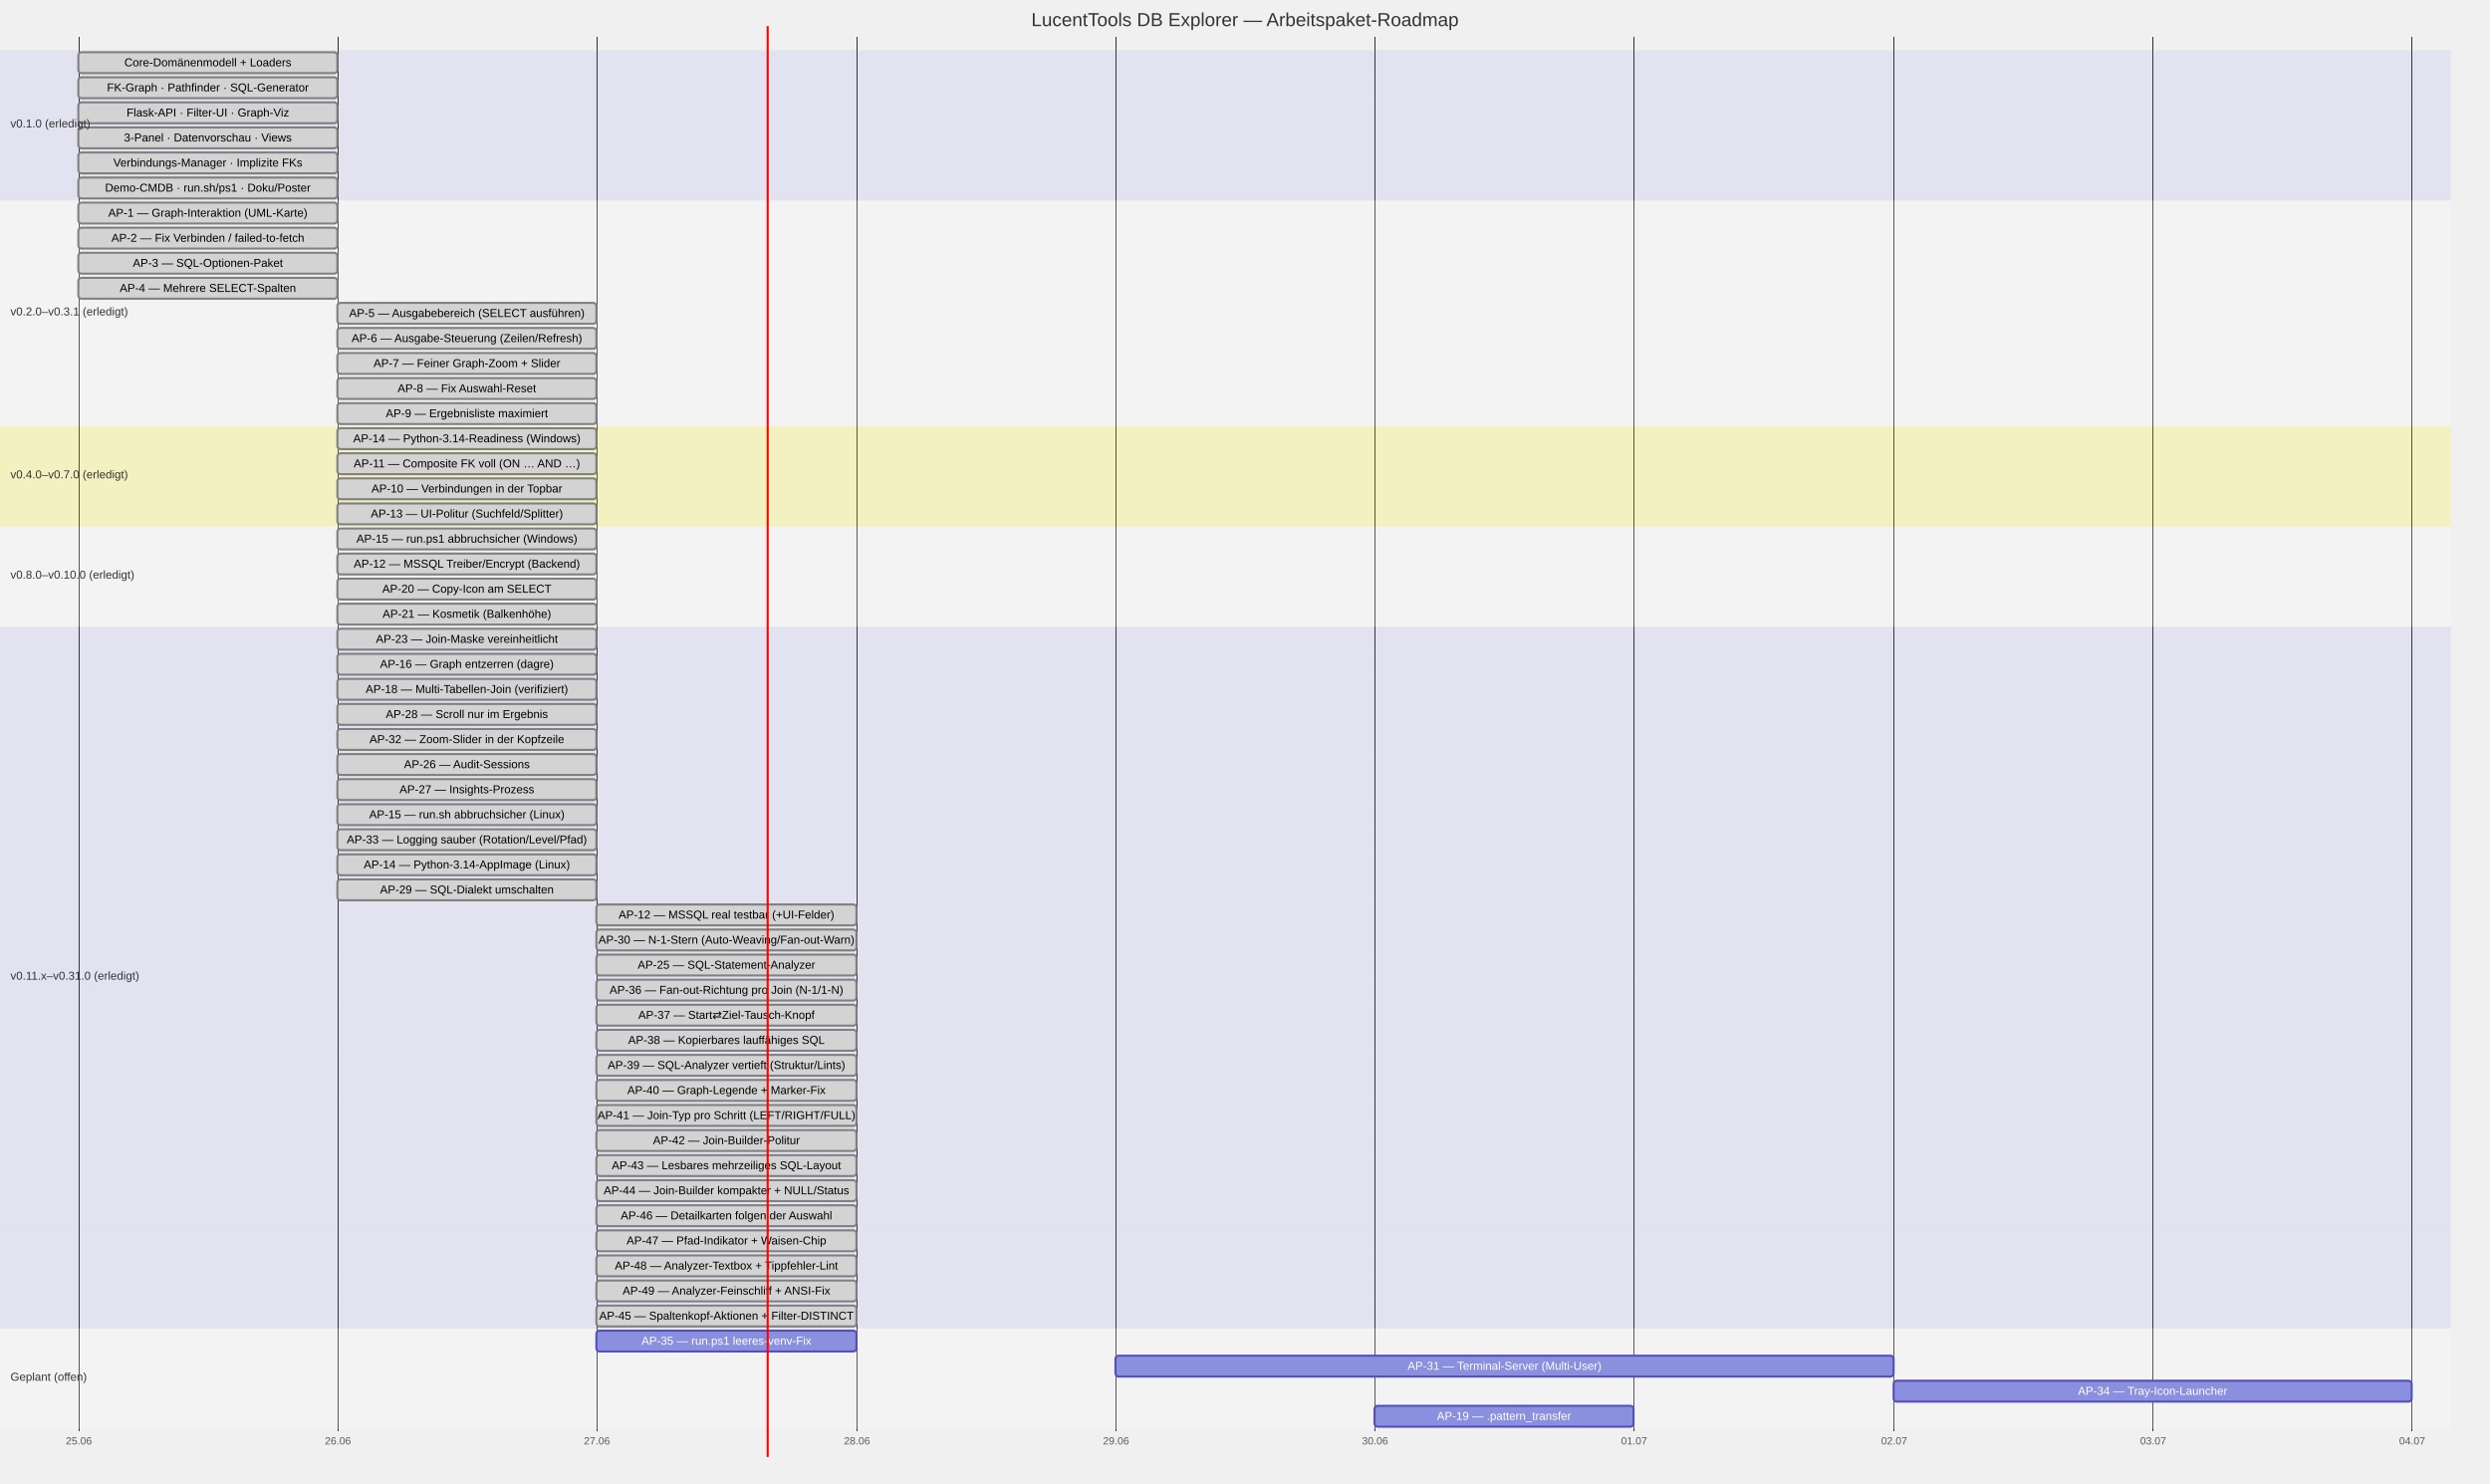
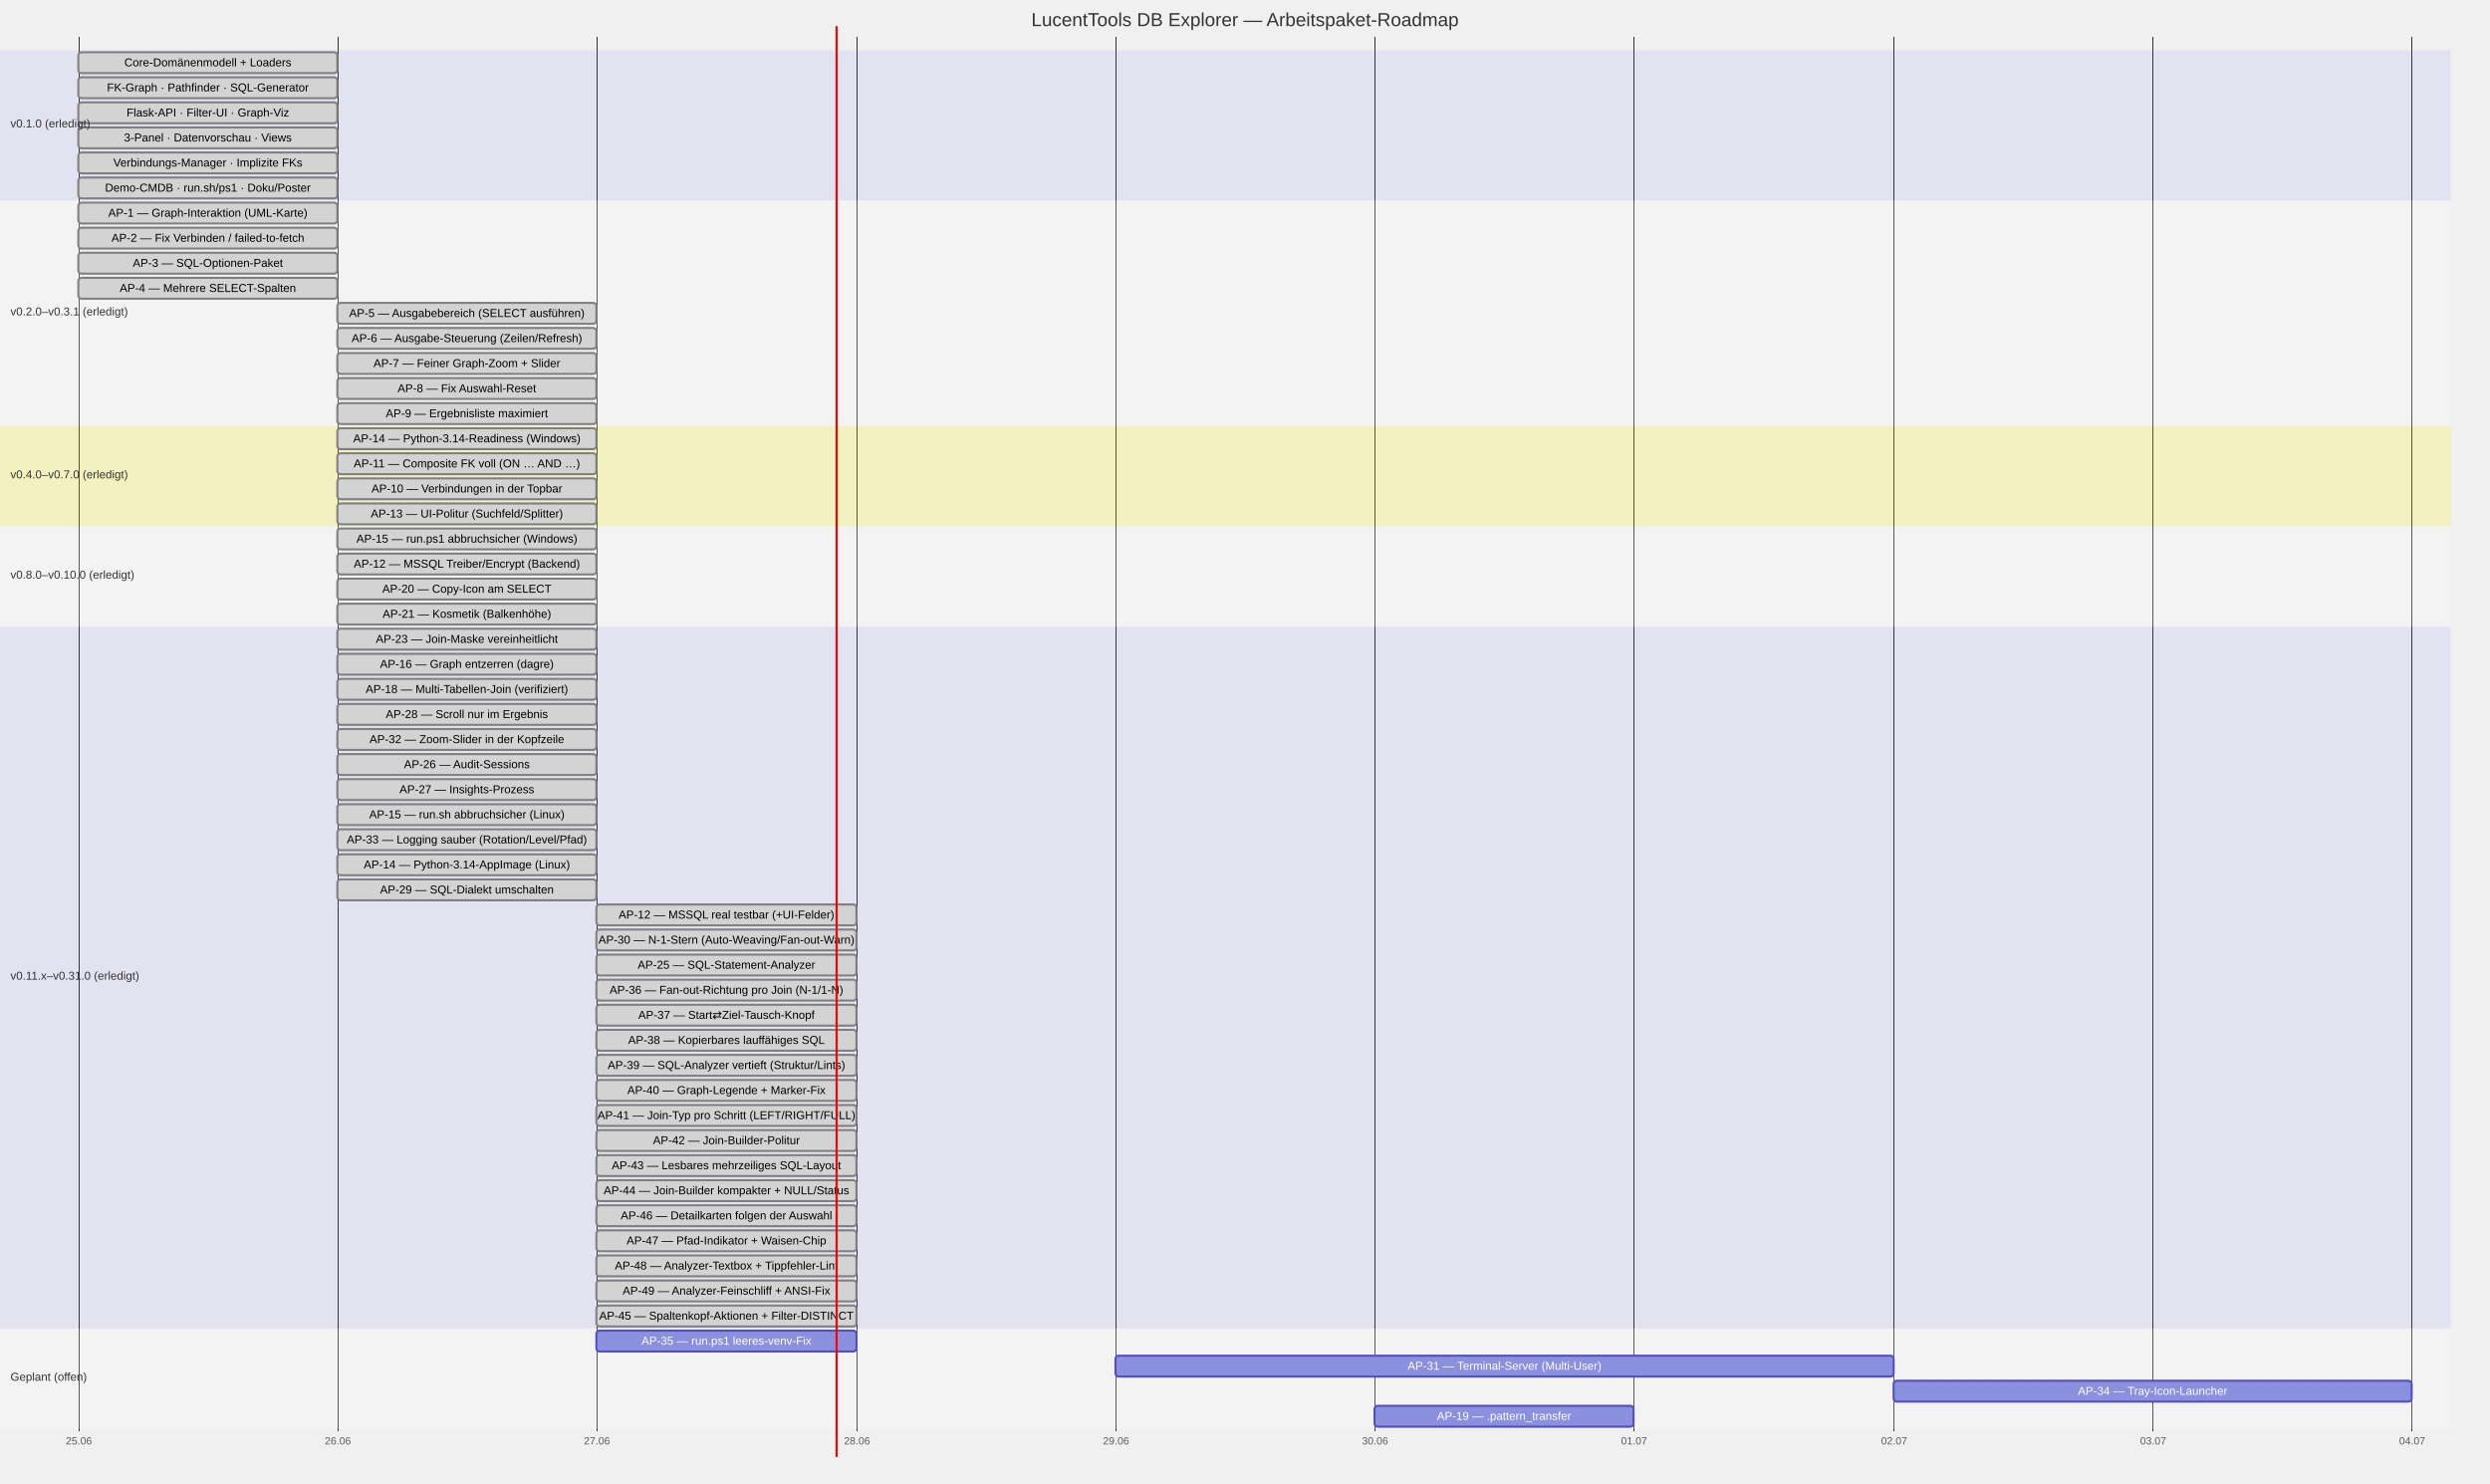
<svg xmlns="http://www.w3.org/2000/svg" id="my-svg" width="2384" viewBox="0 0 2384 1420" style="max-width: 2384px; background-color: transparent;" role="graphics-document document" aria-roledescription="gantt">
  <style>#my-svg{font-family:"trebuchet ms",verdana,arial,sans-serif;font-size:16px;fill:#333;}@keyframes edge-animation-frame{from{stroke-dashoffset:0;}}@keyframes dash{to{stroke-dashoffset:0;}}#my-svg .edge-animation-slow{stroke-dasharray:9,5!important;stroke-dashoffset:900;animation:dash 50s linear infinite;stroke-linecap:round;}#my-svg .edge-animation-fast{stroke-dasharray:9,5!important;stroke-dashoffset:900;animation:dash 20s linear infinite;stroke-linecap:round;}#my-svg .error-icon{fill:#552222;}#my-svg .error-text{fill:#552222;stroke:#552222;}#my-svg .edge-thickness-normal{stroke-width:1px;}#my-svg .edge-thickness-thick{stroke-width:3.5px;}#my-svg .edge-pattern-solid{stroke-dasharray:0;}#my-svg .edge-thickness-invisible{stroke-width:0;fill:none;}#my-svg .edge-pattern-dashed{stroke-dasharray:3;}#my-svg .edge-pattern-dotted{stroke-dasharray:2;}#my-svg .marker{fill:#333333;stroke:#333333;}#my-svg .marker.cross{stroke:#333333;}#my-svg svg{font-family:"trebuchet ms",verdana,arial,sans-serif;font-size:16px;}#my-svg p{margin:0;}#my-svg .mermaid-main-font{font-family:"trebuchet ms",verdana,arial,sans-serif;}#my-svg .exclude-range{fill:#eeeeee;}#my-svg .section{stroke:none;opacity:0.2;}#my-svg .section0{fill:rgba(102, 102, 255, 0.49);}#my-svg .section2{fill:#fff400;}#my-svg .section1,#my-svg .section3{fill:white;opacity:0.2;}#my-svg .sectionTitle0{fill:#333;}#my-svg .sectionTitle1{fill:#333;}#my-svg .sectionTitle2{fill:#333;}#my-svg .sectionTitle3{fill:#333;}#my-svg .sectionTitle{text-anchor:start;font-family:"trebuchet ms",verdana,arial,sans-serif;}#my-svg .grid .tick{stroke:lightgrey;opacity:0.8;shape-rendering:crispEdges;}#my-svg .grid .tick text{font-family:"trebuchet ms",verdana,arial,sans-serif;fill:#333;}#my-svg .grid path{stroke-width:0;}#my-svg .today{fill:none;stroke:red;stroke-width:2px;}#my-svg .task{stroke-width:2;}#my-svg .taskText{text-anchor:middle;font-family:"trebuchet ms",verdana,arial,sans-serif;}#my-svg .taskTextOutsideRight{fill:black;text-anchor:start;font-family:"trebuchet ms",verdana,arial,sans-serif;}#my-svg .taskTextOutsideLeft{fill:black;text-anchor:end;}#my-svg .task.clickable{cursor:pointer;}#my-svg .taskText.clickable{cursor:pointer;fill:#003163!important;font-weight:bold;}#my-svg .taskTextOutsideLeft.clickable{cursor:pointer;fill:#003163!important;font-weight:bold;}#my-svg .taskTextOutsideRight.clickable{cursor:pointer;fill:#003163!important;font-weight:bold;}#my-svg .taskText0,#my-svg .taskText1,#my-svg .taskText2,#my-svg .taskText3{fill:white;}#my-svg .task0,#my-svg .task1,#my-svg .task2,#my-svg .task3{fill:#8a90dd;stroke:#534fbc;}#my-svg .taskTextOutside0,#my-svg .taskTextOutside2{fill:black;}#my-svg .taskTextOutside1,#my-svg .taskTextOutside3{fill:black;}#my-svg .active0,#my-svg .active1,#my-svg .active2,#my-svg .active3{fill:#bfc7ff;stroke:#534fbc;}#my-svg .activeText0,#my-svg .activeText1,#my-svg .activeText2,#my-svg .activeText3{fill:black!important;}#my-svg .done0,#my-svg .done1,#my-svg .done2,#my-svg .done3{stroke:grey;fill:lightgrey;stroke-width:2;}#my-svg .doneText0,#my-svg .doneText1,#my-svg .doneText2,#my-svg .doneText3{fill:black!important;}#my-svg .doneText0.taskTextOutsideLeft,#my-svg .doneText0.taskTextOutsideRight,#my-svg .doneText1.taskTextOutsideLeft,#my-svg .doneText1.taskTextOutsideRight,#my-svg .doneText2.taskTextOutsideLeft,#my-svg .doneText2.taskTextOutsideRight,#my-svg .doneText3.taskTextOutsideLeft,#my-svg .doneText3.taskTextOutsideRight{fill:black!important;}#my-svg .crit0,#my-svg .crit1,#my-svg .crit2,#my-svg .crit3{stroke:#ff8888;fill:red;stroke-width:2;}#my-svg .activeCrit0,#my-svg .activeCrit1,#my-svg .activeCrit2,#my-svg .activeCrit3{stroke:#ff8888;fill:#bfc7ff;stroke-width:2;}#my-svg .doneCrit0,#my-svg .doneCrit1,#my-svg .doneCrit2,#my-svg .doneCrit3{stroke:#ff8888;fill:lightgrey;stroke-width:2;cursor:pointer;shape-rendering:crispEdges;}#my-svg .milestone{transform:rotate(45deg) scale(0.8,0.8);}#my-svg .milestoneText{font-style:italic;}#my-svg .doneCritText0,#my-svg .doneCritText1,#my-svg .doneCritText2,#my-svg .doneCritText3{fill:black!important;}#my-svg .doneCritText0.taskTextOutsideLeft,#my-svg .doneCritText0.taskTextOutsideRight,#my-svg .doneCritText1.taskTextOutsideLeft,#my-svg .doneCritText1.taskTextOutsideRight,#my-svg .doneCritText2.taskTextOutsideLeft,#my-svg .doneCritText2.taskTextOutsideRight,#my-svg .doneCritText3.taskTextOutsideLeft,#my-svg .doneCritText3.taskTextOutsideRight{fill:black!important;}#my-svg .vert{stroke:navy;}#my-svg .vertText{font-size:15px;text-anchor:middle;fill:navy!important;}#my-svg .activeCritText0,#my-svg .activeCritText1,#my-svg .activeCritText2,#my-svg .activeCritText3{fill:black!important;}#my-svg .titleText{text-anchor:middle;font-size:18px;fill:#333;font-family:"trebuchet ms",verdana,arial,sans-serif;}#my-svg .node .neo-node{stroke:#9370DB;}#my-svg [data-look="neo"].node rect,#my-svg [data-look="neo"].cluster rect,#my-svg [data-look="neo"].node polygon{stroke:#9370DB;filter:drop-shadow(1px 2px 2px rgba(185, 185, 185, 1));}#my-svg [data-look="neo"].node path{stroke:#9370DB;stroke-width:1px;}#my-svg [data-look="neo"].node .outer-path{filter:drop-shadow(1px 2px 2px rgba(185, 185, 185, 1));}#my-svg [data-look="neo"].node .neo-line path{stroke:#9370DB;filter:none;}#my-svg [data-look="neo"].node circle{stroke:#9370DB;filter:drop-shadow(1px 2px 2px rgba(185, 185, 185, 1));}#my-svg [data-look="neo"].node circle .state-start{fill:#000000;}#my-svg [data-look="neo"].icon-shape .icon{fill:#9370DB;filter:drop-shadow(1px 2px 2px rgba(185, 185, 185, 1));}#my-svg [data-look="neo"].icon-shape .icon-neo path{stroke:#9370DB;filter:drop-shadow(1px 2px 2px rgba(185, 185, 185, 1));}#my-svg :root{--mermaid-font-family:"trebuchet ms",verdana,arial,sans-serif;}</style>
  <g />
  <g class="grid" transform="translate(75, 1370)" fill="none" font-size="10" font-family="sans-serif" text-anchor="middle">
    <path class="domain" stroke="currentColor" d="M0.5,-1335V0.5H2234.5V-1335" />
    <g class="tick" opacity="1" transform="translate(0.5,0)">
      <line stroke="currentColor" y2="-1335" />
      <text fill="#000" y="3" dy="1em" stroke="none" font-size="10" style="text-anchor: middle;"> 25.06</text>
    </g>
    <g class="tick" opacity="1" transform="translate(248.5,0)">
      <line stroke="currentColor" y2="-1335" />
      <text fill="#000" y="3" dy="1em" stroke="none" font-size="10" style="text-anchor: middle;"> 26.06</text>
    </g>
    <g class="tick" opacity="1" transform="translate(496.5,0)">
      <line stroke="currentColor" y2="-1335" />
      <text fill="#000" y="3" dy="1em" stroke="none" font-size="10" style="text-anchor: middle;"> 27.06</text>
    </g>
    <g class="tick" opacity="1" transform="translate(745.5,0)">
      <line stroke="currentColor" y2="-1335" />
      <text fill="#000" y="3" dy="1em" stroke="none" font-size="10" style="text-anchor: middle;"> 28.06</text>
    </g>
    <g class="tick" opacity="1" transform="translate(993.5,0)">
      <line stroke="currentColor" y2="-1335" />
      <text fill="#000" y="3" dy="1em" stroke="none" font-size="10" style="text-anchor: middle;"> 29.06</text>
    </g>
    <g class="tick" opacity="1" transform="translate(1241.5,0)">
      <line stroke="currentColor" y2="-1335" />
      <text fill="#000" y="3" dy="1em" stroke="none" font-size="10" style="text-anchor: middle;"> 30.06</text>
    </g>
    <g class="tick" opacity="1" transform="translate(1489.5,0)">
      <line stroke="currentColor" y2="-1335" />
      <text fill="#000" y="3" dy="1em" stroke="none" font-size="10" style="text-anchor: middle;"> 01.07</text>
    </g>
    <g class="tick" opacity="1" transform="translate(1738.5,0)">
      <line stroke="currentColor" y2="-1335" />
      <text fill="#000" y="3" dy="1em" stroke="none" font-size="10" style="text-anchor: middle;"> 02.07</text>
    </g>
    <g class="tick" opacity="1" transform="translate(1986.5,0)">
      <line stroke="currentColor" y2="-1335" />
      <text fill="#000" y="3" dy="1em" stroke="none" font-size="10" style="text-anchor: middle;"> 03.07</text>
    </g>
    <g class="tick" opacity="1" transform="translate(2234.5,0)">
      <line stroke="currentColor" y2="-1335" />
      <text fill="#000" y="3" dy="1em" stroke="none" font-size="10" style="text-anchor: middle;"> 04.07</text>
    </g>
  </g>
  <g>
    <rect x="0" y="48" width="2346.5" height="24" class="section section0" />
    <rect x="0" y="72" width="2346.5" height="24" class="section section0" />
    <rect x="0" y="96" width="2346.5" height="24" class="section section0" />
    <rect x="0" y="120" width="2346.5" height="24" class="section section0" />
    <rect x="0" y="144" width="2346.5" height="24" class="section section0" />
    <rect x="0" y="168" width="2346.5" height="24" class="section section0" />
    <rect x="0" y="192" width="2346.5" height="24" class="section section1" />
    <rect x="0" y="216" width="2346.5" height="24" class="section section1" />
    <rect x="0" y="240" width="2346.5" height="24" class="section section1" />
    <rect x="0" y="264" width="2346.5" height="24" class="section section1" />
    <rect x="0" y="288" width="2346.5" height="24" class="section section1" />
    <rect x="0" y="312" width="2346.5" height="24" class="section section1" />
    <rect x="0" y="336" width="2346.5" height="24" class="section section1" />
    <rect x="0" y="360" width="2346.5" height="24" class="section section1" />
    <rect x="0" y="384" width="2346.5" height="24" class="section section1" />
    <rect x="0" y="408" width="2346.5" height="24" class="section section2" />
    <rect x="0" y="432" width="2346.5" height="24" class="section section2" />
    <rect x="0" y="456" width="2346.5" height="24" class="section section2" />
    <rect x="0" y="480" width="2346.5" height="24" class="section section2" />
    <rect x="0" y="504" width="2346.5" height="24" class="section section3" />
    <rect x="0" y="528" width="2346.5" height="24" class="section section3" />
    <rect x="0" y="552" width="2346.5" height="24" class="section section3" />
    <rect x="0" y="576" width="2346.5" height="24" class="section section3" />
    <rect x="0" y="600" width="2346.5" height="24" class="section section0" />
    <rect x="0" y="624" width="2346.5" height="24" class="section section0" />
    <rect x="0" y="648" width="2346.5" height="24" class="section section0" />
    <rect x="0" y="672" width="2346.5" height="24" class="section section0" />
    <rect x="0" y="696" width="2346.5" height="24" class="section section0" />
    <rect x="0" y="720" width="2346.5" height="24" class="section section0" />
    <rect x="0" y="744" width="2346.5" height="24" class="section section0" />
    <rect x="0" y="768" width="2346.5" height="24" class="section section0" />
    <rect x="0" y="792" width="2346.5" height="24" class="section section0" />
    <rect x="0" y="816" width="2346.5" height="24" class="section section0" />
    <rect x="0" y="840" width="2346.5" height="24" class="section section0" />
    <rect x="0" y="864" width="2346.5" height="24" class="section section0" />
    <rect x="0" y="888" width="2346.5" height="24" class="section section0" />
    <rect x="0" y="912" width="2346.5" height="24" class="section section0" />
    <rect x="0" y="936" width="2346.5" height="24" class="section section0" />
    <rect x="0" y="960" width="2346.5" height="24" class="section section0" />
    <rect x="0" y="984" width="2346.5" height="24" class="section section0" />
    <rect x="0" y="1008" width="2346.5" height="24" class="section section0" />
    <rect x="0" y="1032" width="2346.5" height="24" class="section section0" />
    <rect x="0" y="1056" width="2346.5" height="24" class="section section0" />
    <rect x="0" y="1080" width="2346.5" height="24" class="section section0" />
    <rect x="0" y="1104" width="2346.5" height="24" class="section section0" />
    <rect x="0" y="1128" width="2346.5" height="24" class="section section0" />
    <rect x="0" y="1152" width="2346.5" height="24" class="section section0" />
    <rect x="0" y="1176" width="2346.5" height="24" class="section section0" />
    <rect x="0" y="1200" width="2346.5" height="24" class="section section0" />
    <rect x="0" y="1224" width="2346.5" height="24" class="section section0" />
    <rect x="0" y="1248" width="2346.5" height="24" class="section section0" />
    <rect x="0" y="1272" width="2346.5" height="24" class="section section1" />
    <rect x="0" y="1296" width="2346.5" height="24" class="section section1" />
    <rect x="0" y="1344" width="2346.5" height="24" class="section section1" />
    <rect x="0" y="1320" width="2346.5" height="24" class="section section1" />
  </g>
  <g>
    <rect id="my-svg-d1" rx="3" ry="3" x="75" y="50" width="248" height="20" transform-origin="199px 60px" class="task done0" />
    <rect id="my-svg-d2" rx="3" ry="3" x="75" y="74" width="248" height="20" transform-origin="199px 84px" class="task done0" />
    <rect id="my-svg-d3" rx="3" ry="3" x="75" y="98" width="248" height="20" transform-origin="199px 108px" class="task done0" />
    <rect id="my-svg-d4" rx="3" ry="3" x="75" y="122" width="248" height="20" transform-origin="199px 132px" class="task done0" />
    <rect id="my-svg-d5" rx="3" ry="3" x="75" y="146" width="248" height="20" transform-origin="199px 156px" class="task done0" />
    <rect id="my-svg-d6" rx="3" ry="3" x="75" y="170" width="248" height="20" transform-origin="199px 180px" class="task done0" />
    <rect id="my-svg-a1" rx="3" ry="3" x="75" y="194" width="248" height="20" transform-origin="199px 204px" class="task done1" />
    <rect id="my-svg-a2" rx="3" ry="3" x="75" y="218" width="248" height="20" transform-origin="199px 228px" class="task done1" />
    <rect id="my-svg-a3" rx="3" ry="3" x="75" y="242" width="248" height="20" transform-origin="199px 252px" class="task done1" />
    <rect id="my-svg-a4" rx="3" ry="3" x="75" y="266" width="248" height="20" transform-origin="199px 276px" class="task done1" />
    <rect id="my-svg-a5" rx="3" ry="3" x="323" y="290" width="248" height="20" transform-origin="447px 300px" class="task done1" />
    <rect id="my-svg-a6" rx="3" ry="3" x="323" y="314" width="248" height="20" transform-origin="447px 324px" class="task done1" />
    <rect id="my-svg-a7" rx="3" ry="3" x="323" y="338" width="248" height="20" transform-origin="447px 348px" class="task done1" />
    <rect id="my-svg-a8" rx="3" ry="3" x="323" y="362" width="248" height="20" transform-origin="447px 372px" class="task done1" />
    <rect id="my-svg-a9" rx="3" ry="3" x="323" y="386" width="248" height="20" transform-origin="447px 396px" class="task done1" />
    <rect id="my-svg-b1" rx="3" ry="3" x="323" y="410" width="248" height="20" transform-origin="447px 420px" class="task done2" />
    <rect id="my-svg-b2" rx="3" ry="3" x="323" y="434" width="248" height="20" transform-origin="447px 444px" class="task done2" />
    <rect id="my-svg-b3" rx="3" ry="3" x="323" y="458" width="248" height="20" transform-origin="447px 468px" class="task done2" />
    <rect id="my-svg-b4" rx="3" ry="3" x="323" y="482" width="248" height="20" transform-origin="447px 492px" class="task done2" />
    <rect id="my-svg-c1" rx="3" ry="3" x="323" y="506" width="248" height="20" transform-origin="447px 516px" class="task done3" />
    <rect id="my-svg-c2" rx="3" ry="3" x="323" y="530" width="248" height="20" transform-origin="447px 540px" class="task done3" />
    <rect id="my-svg-c3" rx="3" ry="3" x="323" y="554" width="248" height="20" transform-origin="447px 564px" class="task done3" />
    <rect id="my-svg-c4" rx="3" ry="3" x="323" y="578" width="248" height="20" transform-origin="447px 588px" class="task done3" />
    <rect id="my-svg-e1" rx="3" ry="3" x="323" y="602" width="248" height="20" transform-origin="447px 612px" class="task done0" />
    <rect id="my-svg-e2" rx="3" ry="3" x="323" y="626" width="248" height="20" transform-origin="447px 636px" class="task done0" />
    <rect id="my-svg-e3" rx="3" ry="3" x="323" y="650" width="248" height="20" transform-origin="447px 660px" class="task done0" />
    <rect id="my-svg-e4" rx="3" ry="3" x="323" y="674" width="248" height="20" transform-origin="447px 684px" class="task done0" />
    <rect id="my-svg-e5" rx="3" ry="3" x="323" y="698" width="248" height="20" transform-origin="447px 708px" class="task done0" />
    <rect id="my-svg-e6" rx="3" ry="3" x="323" y="722" width="248" height="20" transform-origin="447px 732px" class="task done0" />
    <rect id="my-svg-e7" rx="3" ry="3" x="323" y="746" width="248" height="20" transform-origin="447px 756px" class="task done0" />
    <rect id="my-svg-e8" rx="3" ry="3" x="323" y="770" width="248" height="20" transform-origin="447px 780px" class="task done0" />
    <rect id="my-svg-e9" rx="3" ry="3" x="323" y="794" width="248" height="20" transform-origin="447px 804px" class="task done0" />
    <rect id="my-svg-e10" rx="3" ry="3" x="323" y="818" width="248" height="20" transform-origin="447px 828px" class="task done0" />
    <rect id="my-svg-e11" rx="3" ry="3" x="323" y="842" width="248" height="20" transform-origin="447px 852px" class="task done0" />
    <rect id="my-svg-e12" rx="3" ry="3" x="571" y="866" width="249" height="20" transform-origin="695.5px 876px" class="task done0" />
    <rect id="my-svg-e13" rx="3" ry="3" x="571" y="890" width="249" height="20" transform-origin="695.5px 900px" class="task done0" />
    <rect id="my-svg-e14" rx="3" ry="3" x="571" y="914" width="249" height="20" transform-origin="695.5px 924px" class="task done0" />
    <rect id="my-svg-e15" rx="3" ry="3" x="571" y="938" width="249" height="20" transform-origin="695.5px 948px" class="task done0" />
    <rect id="my-svg-e16" rx="3" ry="3" x="571" y="962" width="249" height="20" transform-origin="695.5px 972px" class="task done0" />
    <rect id="my-svg-e17" rx="3" ry="3" x="571" y="986" width="249" height="20" transform-origin="695.5px 996px" class="task done0" />
    <rect id="my-svg-e18" rx="3" ry="3" x="571" y="1010" width="249" height="20" transform-origin="695.5px 1020px" class="task done0" />
    <rect id="my-svg-e19" rx="3" ry="3" x="571" y="1034" width="249" height="20" transform-origin="695.5px 1044px" class="task done0" />
    <rect id="my-svg-e20" rx="3" ry="3" x="571" y="1058" width="249" height="20" transform-origin="695.5px 1068px" class="task done0" />
    <rect id="my-svg-e21" rx="3" ry="3" x="571" y="1082" width="249" height="20" transform-origin="695.5px 1092px" class="task done0" />
    <rect id="my-svg-e22" rx="3" ry="3" x="571" y="1106" width="249" height="20" transform-origin="695.5px 1116px" class="task done0" />
    <rect id="my-svg-e23" rx="3" ry="3" x="571" y="1130" width="249" height="20" transform-origin="695.5px 1140px" class="task done0" />
    <rect id="my-svg-e24" rx="3" ry="3" x="571" y="1154" width="249" height="20" transform-origin="695.5px 1164px" class="task done0" />
    <rect id="my-svg-e25" rx="3" ry="3" x="571" y="1178" width="249" height="20" transform-origin="695.5px 1188px" class="task done0" />
    <rect id="my-svg-e26" rx="3" ry="3" x="571" y="1202" width="249" height="20" transform-origin="695.5px 1212px" class="task done0" />
    <rect id="my-svg-e27" rx="3" ry="3" x="571" y="1226" width="249" height="20" transform-origin="695.5px 1236px" class="task done0" />
    <rect id="my-svg-e28" rx="3" ry="3" x="571" y="1250" width="249" height="20" transform-origin="695.5px 1260px" class="task done0" />
    <rect id="my-svg-p3" rx="3" ry="3" x="571" y="1274" width="249" height="20" transform-origin="695.5px 1284px" class="task task1" />
    <rect id="my-svg-p7" rx="3" ry="3" x="1068" y="1298" width="745" height="20" transform-origin="1440.5px 1308px" class="task task1" />
    <rect id="my-svg-p11" rx="3" ry="3" x="1316" y="1346" width="248" height="20" transform-origin="1440px 1356px" class="task task1" />
    <rect id="my-svg-p9" rx="3" ry="3" x="1813" y="1322" width="496" height="20" transform-origin="2061px 1332px" class="task task1" />
    <text id="my-svg-d1-text" font-size="11" x="199" y="63.5" class="taskText taskText0  doneText0 width-157.0771484375">Core-Domänenmodell + Loaders          </text>
    <text id="my-svg-d2-text" font-size="11" x="199" y="87.5" class="taskText taskText0  doneText0 width-191.59716796875">FK-Graph · Pathfinder · SQL-Generator </text>
    <text id="my-svg-d3-text" font-size="11" x="199" y="111.5" class="taskText taskText0  doneText0 width-155.171875">Flask-API · Filter-UI · Graph-Viz     </text>
    <text id="my-svg-d4-text" font-size="11" x="199" y="135.5" class="taskText taskText0  doneText0 width-158.5380859375">3-Panel · Datenvorschau · Views       </text>
    <text id="my-svg-d5-text" font-size="11" x="199" y="159.5" class="taskText taskText0  doneText0 width-179.1416015625">Verbindungs-Manager · Implizite FKs   </text>
    <text id="my-svg-d6-text" font-size="11" x="199" y="183.5" class="taskText taskText0  doneText0 width-194.73388671875">Demo-CMDB · run.sh/ps1 · Doku/Poster  </text>
    <text id="my-svg-a1-text" font-size="11" x="199" y="207.5" class="taskText taskText1  doneText1 width-187.953125">AP-1 — Graph-Interaktion (UML-Karte)        </text>
    <text id="my-svg-a2-text" font-size="11" x="199" y="231.5" class="taskText taskText1  doneText1 width-189.296875">AP-2 — Fix Verbinden / failed-to-fetch      </text>
    <text id="my-svg-a3-text" font-size="11" x="199" y="255.5" class="taskText taskText1  doneText1 width-136.41455078125">AP-3 — SQL-Optionen-Paket                   </text>
    <text id="my-svg-a4-text" font-size="11" x="199" y="279.5" class="taskText taskText1  doneText1 width-156.21875">AP-4 — Mehrere SELECT-Spalten               </text>
    <text id="my-svg-a5-text" font-size="11" x="447" y="303.5" class="taskText taskText1  doneText1 width-212.640625">AP-5 — Ausgabebereich (SELECT ausführen)    </text>
    <text id="my-svg-a6-text" font-size="11" x="447" y="327.5" class="taskText taskText1  doneText1 width-214.796875">AP-6 — Ausgabe-Steuerung (Zeilen/Refresh)   </text>
    <text id="my-svg-a7-text" font-size="11" x="447" y="351.5" class="taskText taskText1  doneText1 width-173.501953125">AP-7 — Feiner Graph-Zoom + Slider           </text>
    <text id="my-svg-a8-text" font-size="11" x="447" y="375.5" class="taskText taskText1  doneText1 width-125.8818359375">AP-8 — Fix Auswahl-Reset                    </text>
    <text id="my-svg-a9-text" font-size="11" x="447" y="399.5" class="taskText taskText1  doneText1 width-154.16064453125">AP-9 — Ergebnisliste maximiert              </text>
    <text id="my-svg-b1-text" font-size="11" x="447" y="423.5" class="taskText taskText2  doneText2 width-208.53125">AP-14 — Python-3.14-Readiness (Windows)     </text>
    <text id="my-svg-b2-text" font-size="11" x="447" y="447.5" class="taskText taskText2  doneText2 width-202.59375">AP-11 — Composite FK voll (ON … AND …)      </text>
    <text id="my-svg-b3-text" font-size="11" x="447" y="471.5" class="taskText taskText2  doneText2 width-179.13623046875">AP-10 — Verbindungen in der Topbar          </text>
    <text id="my-svg-b4-text" font-size="11" x="447" y="495.5" class="taskText taskText2  doneText2 width-185.84375">AP-13 — UI-Politur (Suchfeld/Splitter)      </text>
    <text id="my-svg-c1-text" font-size="11" x="447" y="519.5" class="taskText taskText3  doneText3 width-206.4375">AP-15 — run.ps1 abbruchsicher (Windows)     </text>
    <text id="my-svg-c2-text" font-size="11" x="447" y="543.5" class="taskText taskText3  doneText3 width-207.84375">AP-12 — MSSQL Treiber/Encrypt (Backend)     </text>
    <text id="my-svg-c3-text" font-size="11" x="447" y="567.5" class="taskText taskText3  doneText3 width-149.162109375">AP-20 — Copy-Icon am SELECT                 </text>
    <text id="my-svg-c4-text" font-size="11" x="447" y="591.5" class="taskText taskText3  doneText3 width-155.546875">AP-21 — Kosmetik (Balkenhöhe)               </text>
    <text id="my-svg-e1-text" font-size="11" x="447" y="615.5" class="taskText taskText0  doneText0 width-173.287109375">AP-23 — Join-Maske vereinheitlicht          </text>
    <text id="my-svg-e2-text" font-size="11" x="447" y="639.5" class="taskText taskText0  doneText0 width-163.109375">AP-16 — Graph entzerren (dagre)             </text>
    <text id="my-svg-e3-text" font-size="11" x="447" y="663.5" class="taskText taskText0  doneText0 width-197.640625">AP-18 — Multi-Tabellen-Join (verifiziert)   </text>
    <text id="my-svg-e4-text" font-size="11" x="447" y="687.5" class="taskText taskText0  doneText0 width-150.77685546875">AP-28 — Scroll nur im Ergebnis              </text>
    <text id="my-svg-e5-text" font-size="11" x="447" y="711.5" class="taskText taskText0  doneText0 width-183.1875">AP-32 — Zoom-Slider in der Kopfzeile        </text>
    <text id="my-svg-e6-text" font-size="11" x="447" y="735.5" class="taskText taskText0  doneText0 width-112.70654296875">AP-26 — Audit-Sessions                      </text>
    <text id="my-svg-e7-text" font-size="11" x="447" y="759.5" class="taskText taskText0  doneText0 width-120.41943359375">AP-27 — Insights-Prozess                    </text>
    <text id="my-svg-e8-text" font-size="11" x="447" y="783.5" class="taskText taskText0  doneText0 width-183.75">AP-15 — run.sh abbruchsicher (Linux)        </text>
    <text id="my-svg-e9-text" font-size="11" x="447" y="807.5" class="taskText taskText0  doneText0 width-228.703125">AP-33 — Logging sauber (Rotation/Level/Pfad) </text>
    <text id="my-svg-e10-text" font-size="11" x="447" y="831.5" class="taskText taskText0  doneText0 width-192.046875">AP-14 — Python-3.14-AppImage (Linux)         </text>
    <text id="my-svg-e11-text" font-size="11" x="447" y="855.5" class="taskText taskText0  doneText0 width-159.8125">AP-29 — SQL-Dialekt umschalten               </text>
    <text id="my-svg-e12-text" font-size="11" x="695.5" y="879.5" class="taskText taskText0  doneText0 width-197.984375">AP-12 — MSSQL real testbar (+UI-Felder)      </text>
    <text id="my-svg-e13-text" font-size="11" x="695.5" y="903.5" class="taskText taskText0  doneText0 width-241.125">AP-30 — N-1-Stern (Auto-Weaving/Fan-out-Warn) </text>
    <text id="my-svg-e14-text" font-size="11" x="695.5" y="927.5" class="taskText taskText0  doneText0 width-163.7373046875">AP-25 — SQL-Statement-Analyzer               </text>
    <text id="my-svg-e15-text" font-size="11" x="695.5" y="951.5" class="taskText taskText0  doneText0 width-221.765625">AP-36 — Fan-out-Richtung pro Join (N-1/1-N)  </text>
    <text id="my-svg-e16-text" font-size="11" x="695.5" y="975.5" class="taskText taskText0  doneText0 width-164.2294921875">AP-37 — Start⇄Ziel-Tausch-Knopf              </text>
    <text id="my-svg-e17-text" font-size="11" x="695.5" y="999.5" class="taskText taskText0  doneText0 width-180.388671875">AP-38 — Kopierbares lauffähiges SQL          </text>
    <text id="my-svg-e18-text" font-size="11" x="695.5" y="1023.5" class="taskText taskText0  doneText0 width-229.40625">AP-39 — SQL-Analyzer vertieft (Struktur/Lints) </text>
    <text id="my-svg-e19-text" font-size="11" x="695.5" y="1047.5" class="taskText taskText0  doneText0 width-182.83251953125">AP-40 — Graph-Legende + Marker-Fix           </text>
    <text id="my-svg-e20-text" font-size="11" x="695.5" y="1071.5" class="taskText taskText0  doneText0 width-240.8125">AP-41 — Join-Typ pro Schritt (LEFT/RIGHT/FULL) </text>
    <text id="my-svg-e21-text" font-size="11" x="695.5" y="1095.5" class="taskText taskText0  doneText0 width-139.5673828125">AP-42 — Join-Builder-Politur                 </text>
    <text id="my-svg-e22-text" font-size="11" x="695.5" y="1119.5" class="taskText taskText0  doneText0 width-210.3369140625">AP-43 — Lesbares mehrzeiliges SQL-Layout      </text>
    <text id="my-svg-e23-text" font-size="11" x="695.5" y="1143.5" class="taskText taskText0  doneText0 width-232.50341796875">AP-44 — Join-Builder kompakter + NULL/Status </text>
    <text id="my-svg-e24-text" font-size="11" x="695.5" y="1167.5" class="taskText taskText0  doneText0 width-200.8125">AP-46 — Detailkarten folgen der Auswahl       </text>
    <text id="my-svg-e25-text" font-size="11" x="695.5" y="1191.5" class="taskText taskText0  doneText0 width-185.6875">AP-47 — Pfad-Indikator + Waisen-Chip         </text>
    <text id="my-svg-e26-text" font-size="11" x="695.5" y="1215.5" class="taskText taskText0  doneText0 width-214.08056640625">AP-48 — Analyzer-Textbox + Tippfehler-Lint   </text>
    <text id="my-svg-e27-text" font-size="11" x="695.5" y="1239.5" class="taskText taskText0  doneText0 width-192.720703125">AP-49 — Analyzer-Feinschliff + ANSI-Fix       </text>
    <text id="my-svg-e28-text" font-size="11" x="695.5" y="1263.5" class="taskText taskText0  doneText0 width-237.23193359375">AP-45 — Spaltenkopf-Aktionen + Filter-DISTINCT </text>
    <text id="my-svg-p3-text" font-size="11" x="695.5" y="1287.5" class="taskText taskText1  width-158.646484375">AP-35 — run.ps1 leeres-venv-Fix             </text>
    <text id="my-svg-p7-text" font-size="11" x="1440.5" y="1311.5" class="taskText taskText1  width-182.421875">AP-31 — Terminal-Server (Multi-User)        </text>
    <text id="my-svg-p11-text" font-size="11" x="1440" y="1359.5" class="taskText taskText1  width-129.57177734375">AP-19 — .pattern_transfer                   </text>
    <text id="my-svg-p9-text" font-size="11" x="2061" y="1335.5" class="taskText taskText1  width-137.6875">AP-34 — Tray-Icon-Launcher                  </text>
  </g>
  <g>
    <text dy="0em" x="10" y="122" font-size="11" class="sectionTitle sectionTitle0">
      <tspan alignment-baseline="central" x="10">v0.1.0 (erledigt)</tspan>
    </text>
    <text dy="0em" x="10" y="302" font-size="11" class="sectionTitle sectionTitle1">
      <tspan alignment-baseline="central" x="10">v0.2.0–v0.3.1 (erledigt)</tspan>
    </text>
    <text dy="0em" x="10" y="458" font-size="11" class="sectionTitle sectionTitle2">
      <tspan alignment-baseline="central" x="10">v0.4.0–v0.7.0 (erledigt)</tspan>
    </text>
    <text dy="0em" x="10" y="554" font-size="11" class="sectionTitle sectionTitle3">
      <tspan alignment-baseline="central" x="10">v0.8.0–v0.10.0 (erledigt)</tspan>
    </text>
    <text dy="0em" x="10" y="938" font-size="11" class="sectionTitle sectionTitle0">
      <tspan alignment-baseline="central" x="10">v0.11.x–v0.31.0 (erledigt)</tspan>
    </text>
    <text dy="0em" x="10" y="1322" font-size="11" class="sectionTitle sectionTitle1">
      <tspan alignment-baseline="central" x="10">Geplant (offen)</tspan>
    </text>
  </g>
  <g class="today">
-     <line x1="735" x2="735" y1="25" y2="1395" class="today" />
+     <line x1="801" x2="801" y1="25" y2="1395" class="today" />
  </g>
  <text x="1192" y="25" class="titleText">LucentTools DB Explorer — Arbeitspaket-Roadmap</text>
</svg>
